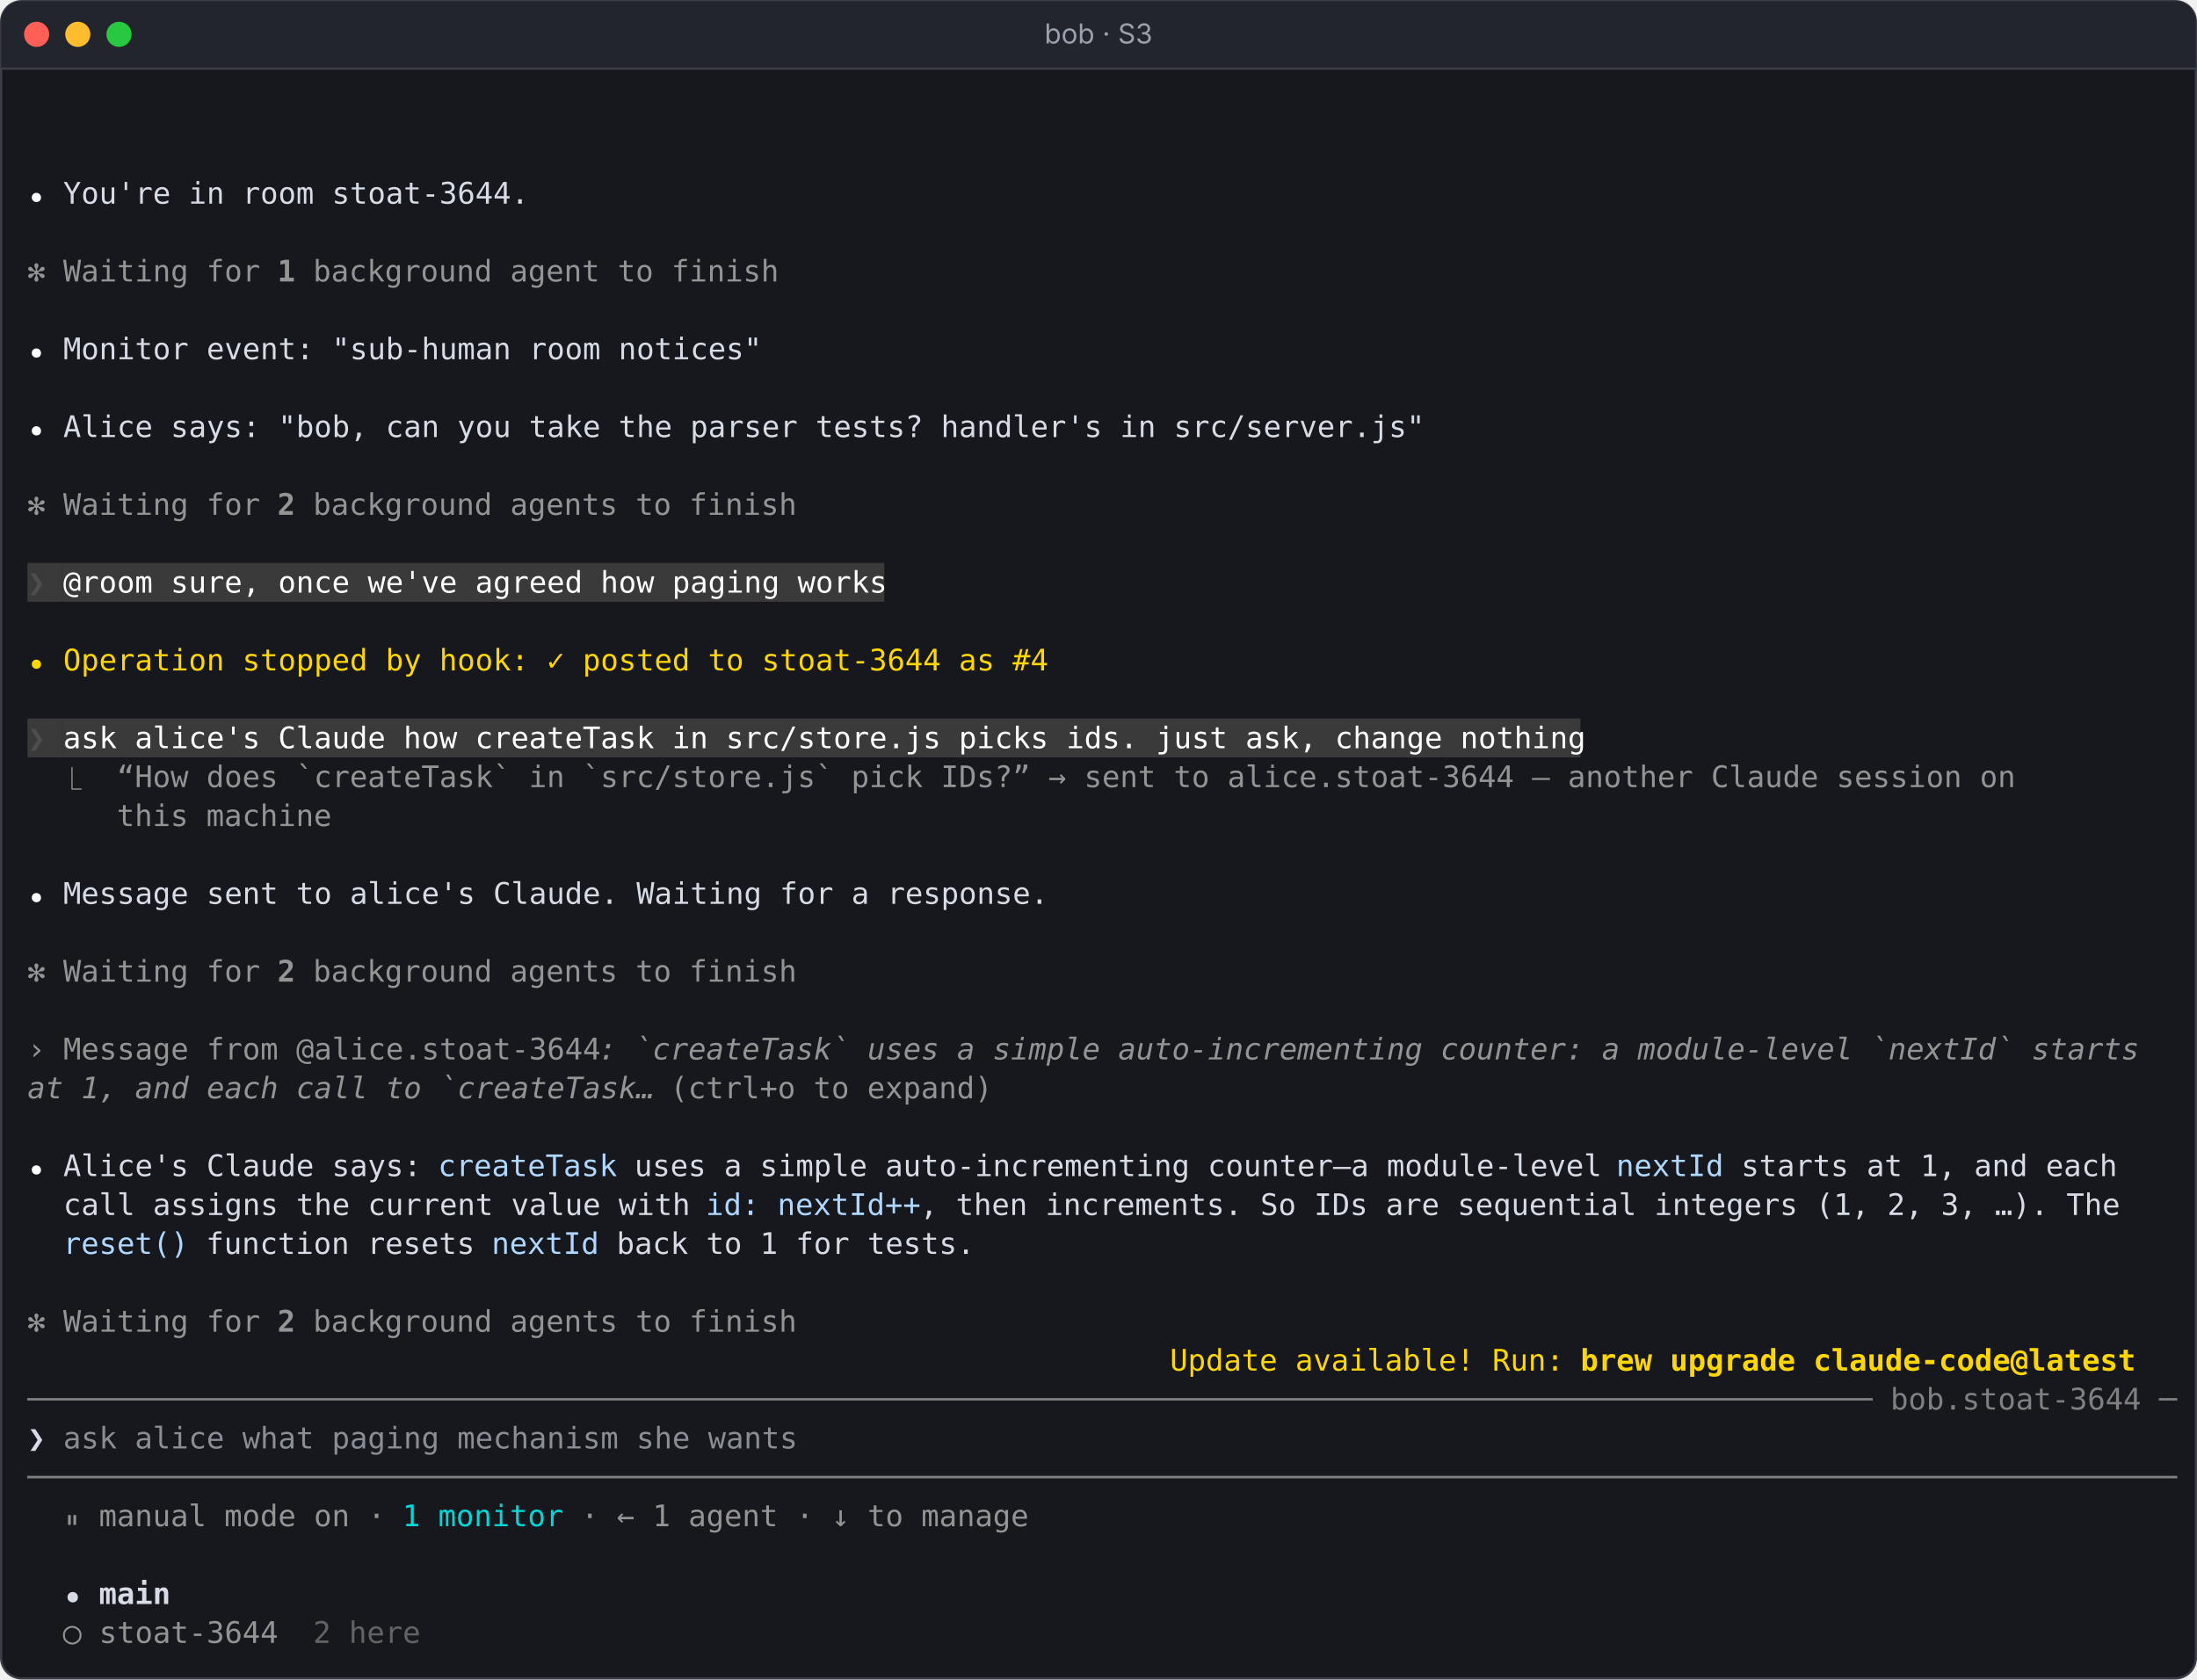
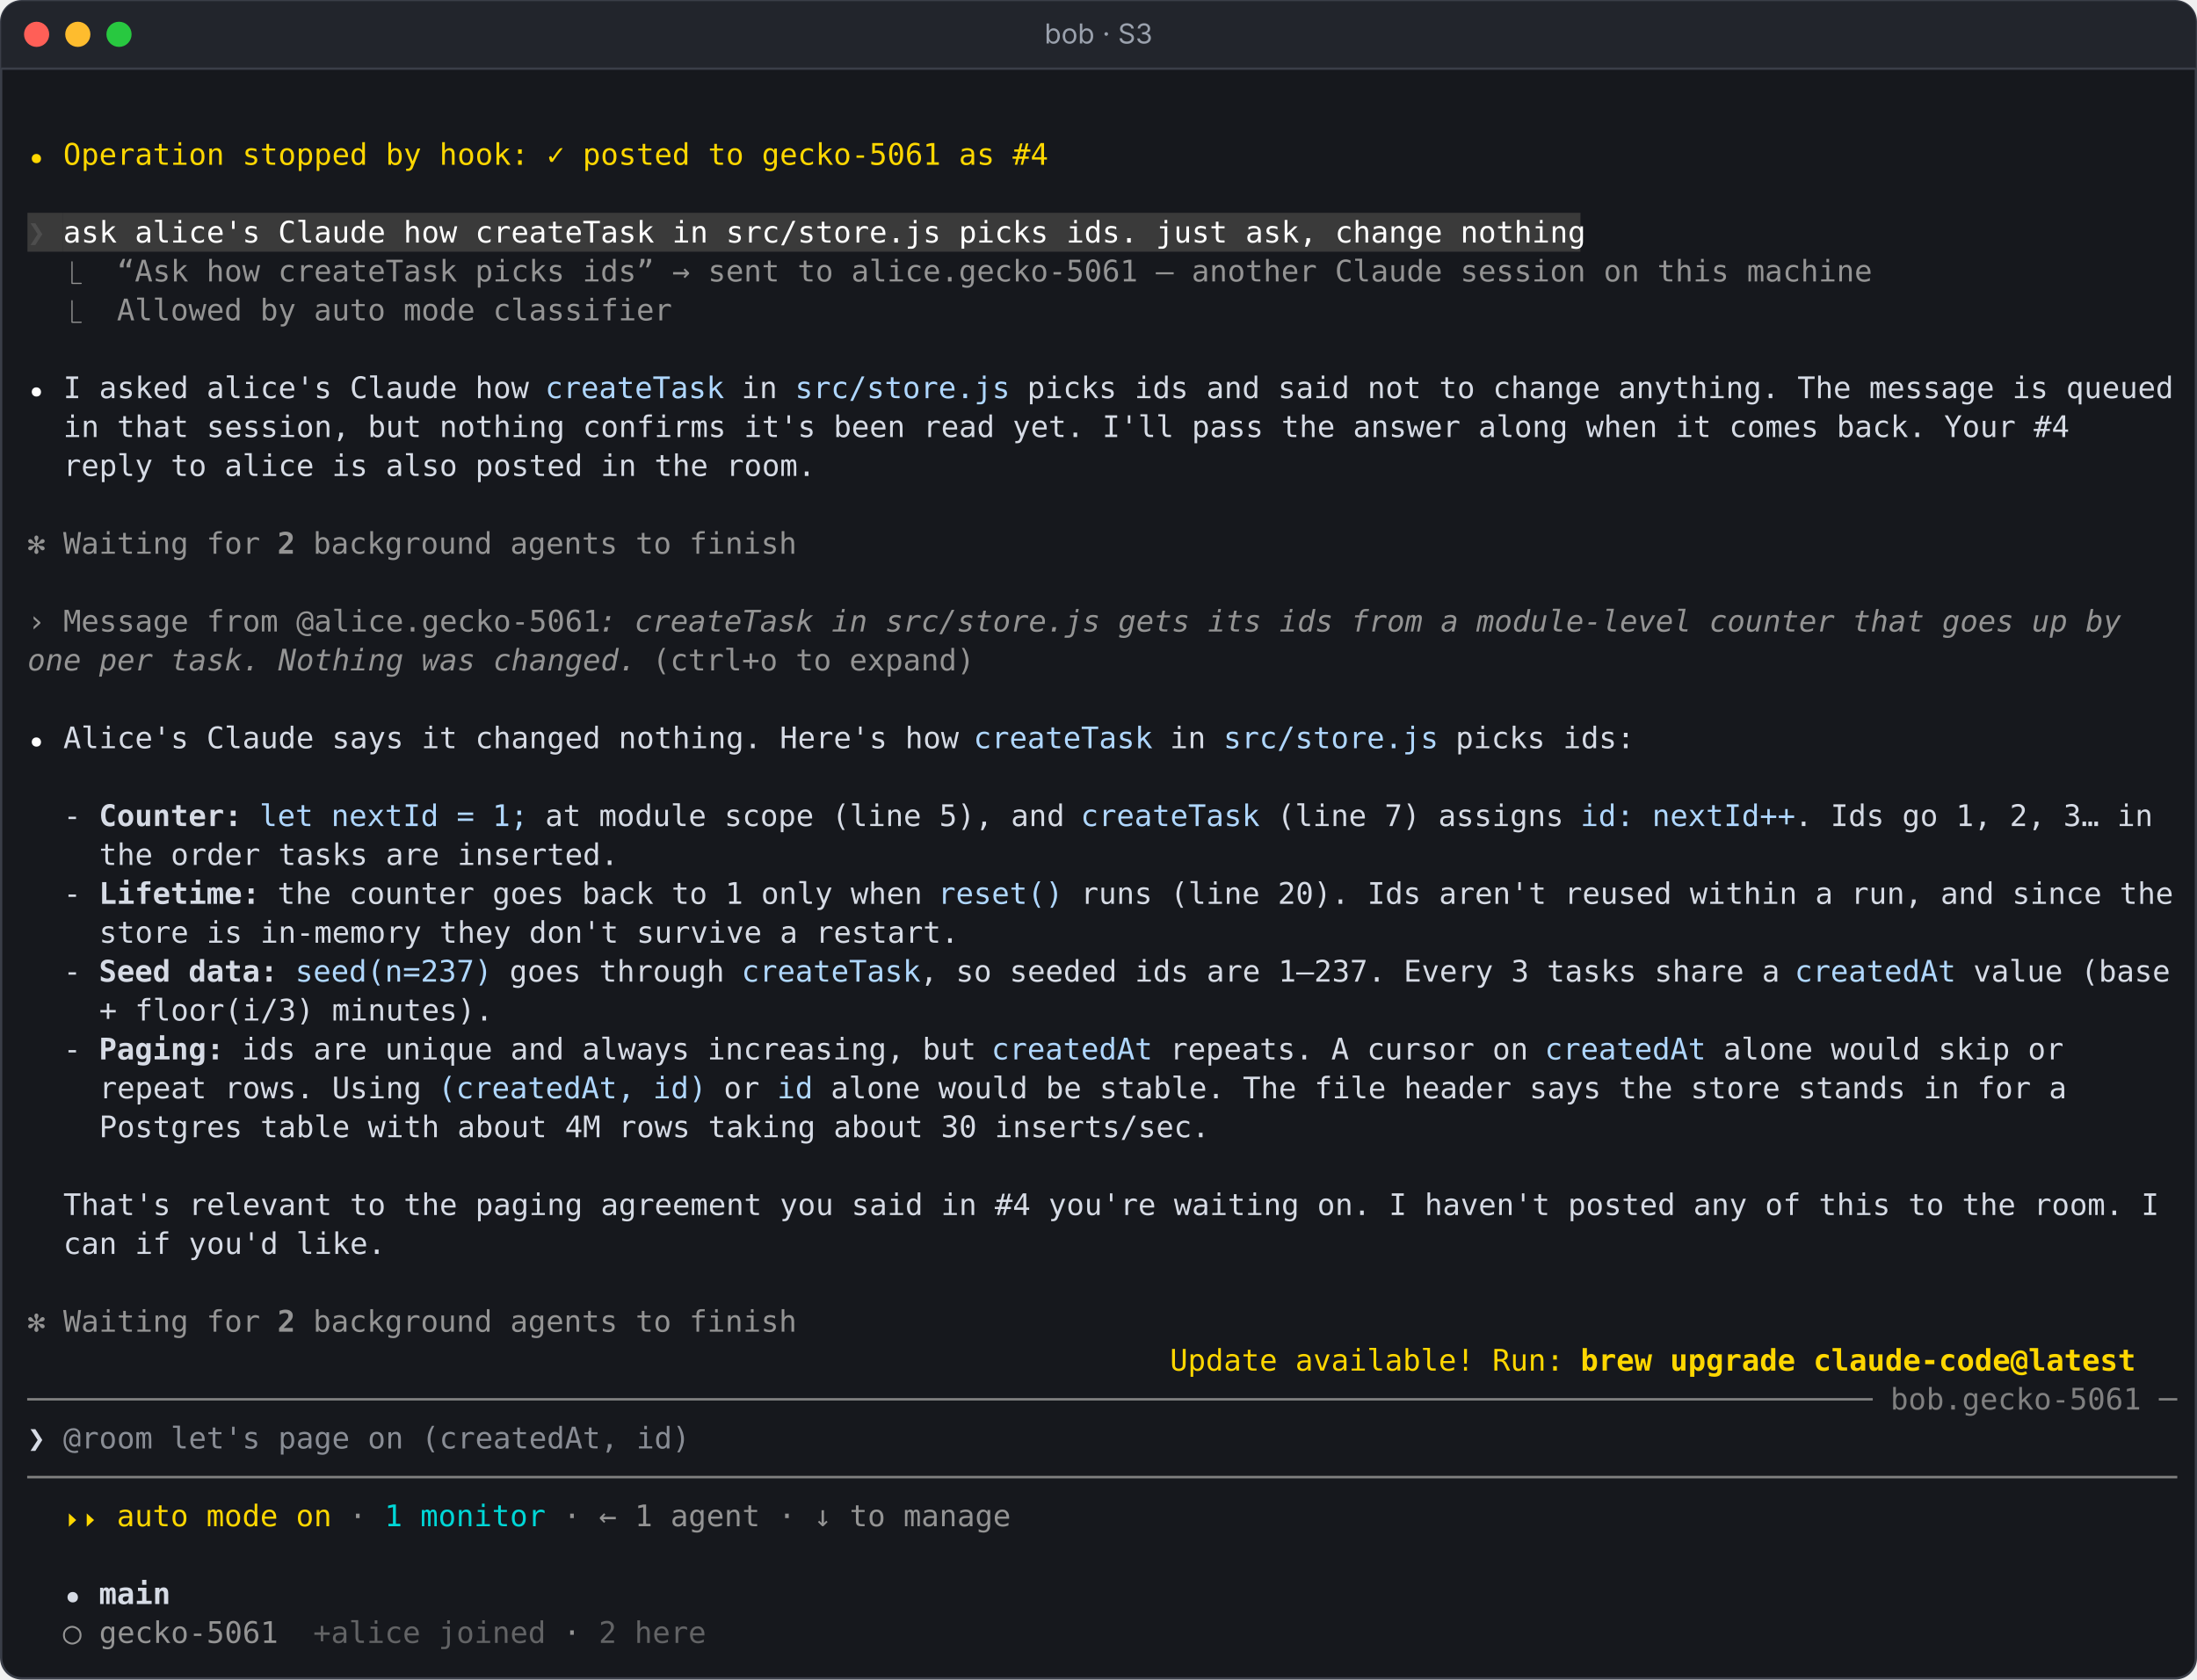
<svg xmlns="http://www.w3.org/2000/svg" viewBox="0 0 960 734" width="960" height="734" role="img" aria-label="bob · S3" font-family="ui-monospace, 'SF Mono', SFMono-Regular, Menlo, Consolas, 'DejaVu Sans Mono', 'Liberation Mono', monospace" font-size="13">
  <rect x="0.5" y="0.5" width="959" height="733" rx="9" fill="#16181d" stroke="#3a3e48" />
  <path d="M0.5 30V9.5a9 9 0 0 1 9-9h941a9 9 0 0 1 9 9V30z" fill="#22252c" />
  <line x1="0.5" y1="30" x2="959.5" y2="30" stroke="#3a3e48" />
  <circle cx="16" cy="15" r="5.5" fill="#ff5f57" />
  <circle cx="34" cy="15" r="5.5" fill="#febc2e" />
  <circle cx="52" cy="15" r="5.5" fill="#28c840" />
  <text x="480" y="19" text-anchor="middle" fill="#9aa1ad" font-size="12" font-family="-apple-system, 'Segoe UI', system-ui, sans-serif">bob · S3</text>
  <g fill="#d6dbe5">
-     <rect x="12" y="246" width="15.6" height="17" fill="#3a3a3a" />
-     <rect x="27.6" y="246" width="358.8" height="17" fill="#3a3a3a" />
-     <rect x="12" y="314" width="15.6" height="17" fill="#3a3a3a" />
-     <rect x="27.6" y="314" width="663" height="17" fill="#3a3a3a" />
-     <text x="12" y="89" fill="#ffffff" textLength="7.8" lengthAdjust="spacingAndGlyphs" xml:space="preserve">⏺</text>
-     <text x="19.8" y="89" textLength="210.6" lengthAdjust="spacing" xml:space="preserve"> You're in room stoat-3644.</text>
-     <text x="12" y="123" fill="#949494" textLength="7.8" lengthAdjust="spacingAndGlyphs" xml:space="preserve">✻</text>
-     <text x="27.6" y="123" fill="#949494" textLength="93.6" lengthAdjust="spacing" xml:space="preserve">Waiting for </text>
-     <text x="121.2" y="123" fill="#949494" font-weight="bold" xml:space="preserve">1</text>
-     <text x="129" y="123" fill="#949494" textLength="210.6" lengthAdjust="spacing" xml:space="preserve"> background agent to finish</text>
-     <text x="12" y="157" fill="#ffffff" textLength="7.8" lengthAdjust="spacingAndGlyphs" xml:space="preserve">⏺</text>
-     <text x="19.8" y="157" textLength="312" lengthAdjust="spacing" xml:space="preserve"> Monitor event: "sub-human room notices"</text>
-     <text x="12" y="191" fill="#ffffff" textLength="7.8" lengthAdjust="spacingAndGlyphs" xml:space="preserve">⏺</text>
-     <text x="19.8" y="191" textLength="600.6" lengthAdjust="spacing" xml:space="preserve"> Alice says: "bob, can you take the parser tests? handler's in src/server.js"</text>
-     <text x="12" y="225" fill="#949494" textLength="7.8" lengthAdjust="spacingAndGlyphs" xml:space="preserve">✻</text>
-     <text x="27.6" y="225" fill="#949494" textLength="93.6" lengthAdjust="spacing" xml:space="preserve">Waiting for </text>
-     <text x="121.2" y="225" fill="#949494" font-weight="bold" xml:space="preserve">2</text>
-     <text x="129" y="225" fill="#949494" textLength="218.4" lengthAdjust="spacing" xml:space="preserve"> background agents to finish</text>
-     <text x="12" y="259" fill="#4e4e4e" textLength="15.6" lengthAdjust="spacingAndGlyphs" xml:space="preserve">❯ </text>
-     <text x="27.6" y="259" fill="#ffffff" textLength="358.8" lengthAdjust="spacing" xml:space="preserve">@room sure, once we've agreed how paging works</text>
-     <text x="12" y="293" fill="#ffd700" textLength="7.8" lengthAdjust="spacingAndGlyphs" xml:space="preserve">⏺</text>
-     <text x="27.6" y="293" fill="#ffd700" textLength="429" lengthAdjust="spacingAndGlyphs" xml:space="preserve">Operation stopped by hook: ✓ posted to stoat-3644 as #4</text>
-     <text x="12" y="327" fill="#4e4e4e" textLength="15.6" lengthAdjust="spacingAndGlyphs" xml:space="preserve">❯ </text>
-     <text x="27.6" y="327" fill="#ffffff" textLength="663" lengthAdjust="spacing" xml:space="preserve">ask alice's Claude how createTask in src/store.js picks ids. just ask, change nothing</text>
-     <text x="12" y="344" fill="#949494" textLength="873.6" lengthAdjust="spacingAndGlyphs" xml:space="preserve">  ⎿  “How does `createTask` in `src/store.js` pick IDs?” → sent to alice.stoat-3644 — another Claude session on </text>
-     <text x="51" y="361" fill="#949494" textLength="93.6" lengthAdjust="spacing" xml:space="preserve">this machine</text>
-     <text x="12" y="395" fill="#ffffff" textLength="7.8" lengthAdjust="spacingAndGlyphs" xml:space="preserve">⏺</text>
-     <text x="19.8" y="395" textLength="436.8" lengthAdjust="spacing" xml:space="preserve"> Message sent to alice's Claude. Waiting for a response.</text>
-     <text x="12" y="429" fill="#949494" textLength="7.8" lengthAdjust="spacingAndGlyphs" xml:space="preserve">✻</text>
-     <text x="27.6" y="429" fill="#949494" textLength="93.6" lengthAdjust="spacing" xml:space="preserve">Waiting for </text>
-     <text x="121.2" y="429" fill="#949494" font-weight="bold" xml:space="preserve">2</text>
-     <text x="129" y="429" fill="#949494" textLength="218.4" lengthAdjust="spacing" xml:space="preserve"> background agents to finish</text>
-     <text x="12" y="463" fill="#949494" textLength="249.6" lengthAdjust="spacingAndGlyphs" xml:space="preserve">› Message from @alice.stoat-3644</text>
-     <text x="261.6" y="463" fill="#949494" font-style="italic" textLength="678.6" lengthAdjust="spacing" xml:space="preserve">: `createTask` uses a simple auto-incrementing counter: a module-level `nextId` starts </text>
-     <text x="12" y="480" fill="#949494" font-style="italic" textLength="273" lengthAdjust="spacingAndGlyphs" xml:space="preserve">at 1, and each call to `createTask…</text>
-     <text x="285" y="480" fill="#949494" textLength="148.2" lengthAdjust="spacing" xml:space="preserve"> (ctrl+o to expand)</text>
-     <text x="12" y="514" fill="#ffffff" textLength="7.8" lengthAdjust="spacingAndGlyphs" xml:space="preserve">⏺</text>
-     <text x="19.8" y="514" textLength="171.6" lengthAdjust="spacing" xml:space="preserve"> Alice's Claude says: </text>
-     <text x="191.4" y="514" fill="#afd7ff" textLength="78" lengthAdjust="spacing" xml:space="preserve">createTask</text>
-     <text x="269.4" y="514" textLength="436.8" lengthAdjust="spacingAndGlyphs" xml:space="preserve"> uses a simple auto-incrementing counter—a module-level </text>
-     <text x="706.2" y="514" fill="#afd7ff" textLength="46.8" lengthAdjust="spacing" xml:space="preserve">nextId</text>
-     <text x="753" y="514" textLength="171.6" lengthAdjust="spacing" xml:space="preserve"> starts at 1, and each</text>
-     <text x="12" y="531" textLength="296.4" lengthAdjust="spacing" xml:space="preserve">  call assigns the current value with </text>
-     <text x="308.4" y="531" fill="#afd7ff" textLength="93.6" lengthAdjust="spacing" xml:space="preserve">id: nextId++</text>
-     <text x="402" y="531" textLength="522.6" lengthAdjust="spacingAndGlyphs" xml:space="preserve">, then increments. So IDs are sequential integers (1, 2, 3, …). The</text>
-     <text x="27.6" y="548" fill="#afd7ff" textLength="54.6" lengthAdjust="spacing" xml:space="preserve">reset()</text>
-     <text x="82.2" y="548" textLength="132.6" lengthAdjust="spacing" xml:space="preserve"> function resets </text>
-     <text x="214.8" y="548" fill="#afd7ff" textLength="46.8" lengthAdjust="spacing" xml:space="preserve">nextId</text>
-     <text x="261.6" y="548" textLength="163.8" lengthAdjust="spacing" xml:space="preserve"> back to 1 for tests.</text>
+     <rect x="12" y="93" width="15.6" height="17" fill="#3a3a3a" />
+     <rect x="27.6" y="93" width="663" height="17" fill="#3a3a3a" />
+     <text x="12" y="72" fill="#ffd700" textLength="7.8" lengthAdjust="spacingAndGlyphs" xml:space="preserve">⏺</text>
+     <text x="27.6" y="72" fill="#ffd700" textLength="429" lengthAdjust="spacingAndGlyphs" xml:space="preserve">Operation stopped by hook: ✓ posted to gecko-5061 as #4</text>
+     <text x="12" y="106" fill="#4e4e4e" textLength="15.6" lengthAdjust="spacingAndGlyphs" xml:space="preserve">❯ </text>
+     <text x="27.6" y="106" fill="#ffffff" textLength="663" lengthAdjust="spacing" xml:space="preserve">ask alice's Claude how createTask in src/store.js picks ids. just ask, change nothing</text>
+     <text x="12" y="123" fill="#949494" textLength="803.4" lengthAdjust="spacingAndGlyphs" xml:space="preserve">  ⎿  “Ask how createTask picks ids” → sent to alice.gecko-5061 — another Claude session on this machine</text>
+     <text x="12" y="140" fill="#949494" textLength="280.8" lengthAdjust="spacingAndGlyphs" xml:space="preserve">  ⎿  Allowed by auto mode classifier</text>
+     <text x="12" y="174" fill="#ffffff" textLength="7.8" lengthAdjust="spacingAndGlyphs" xml:space="preserve">⏺</text>
+     <text x="19.8" y="174" textLength="218.4" lengthAdjust="spacing" xml:space="preserve"> I asked alice's Claude how </text>
+     <text x="238.2" y="174" fill="#afd7ff" textLength="78" lengthAdjust="spacing" xml:space="preserve">createTask</text>
+     <text x="316.2" y="174" textLength="31.2" lengthAdjust="spacing" xml:space="preserve"> in </text>
+     <text x="347.4" y="174" fill="#afd7ff" textLength="93.6" lengthAdjust="spacing" xml:space="preserve">src/store.js</text>
+     <text x="441" y="174" textLength="507" lengthAdjust="spacing" xml:space="preserve"> picks ids and said not to change anything. The message is queued</text>
+     <text x="12" y="191" textLength="889.2" lengthAdjust="spacing" xml:space="preserve">  in that session, but nothing confirms it's been read yet. I'll pass the answer along when it comes back. Your #4</text>
+     <text x="12" y="208" textLength="343.2" lengthAdjust="spacing" xml:space="preserve">  reply to alice is also posted in the room.</text>
+     <text x="12" y="242" fill="#949494" textLength="7.8" lengthAdjust="spacingAndGlyphs" xml:space="preserve">✻</text>
+     <text x="27.6" y="242" fill="#949494" textLength="93.6" lengthAdjust="spacing" xml:space="preserve">Waiting for </text>
+     <text x="121.2" y="242" fill="#949494" font-weight="bold" xml:space="preserve">2</text>
+     <text x="129" y="242" fill="#949494" textLength="218.4" lengthAdjust="spacing" xml:space="preserve"> background agents to finish</text>
+     <text x="12" y="276" fill="#949494" textLength="249.6" lengthAdjust="spacingAndGlyphs" xml:space="preserve">› Message from @alice.gecko-5061</text>
+     <text x="261.6" y="276" fill="#949494" font-style="italic" textLength="670.8" lengthAdjust="spacing" xml:space="preserve">: createTask in src/store.js gets its ids from a module-level counter that goes up by </text>
+     <text x="12" y="293" fill="#949494" font-style="italic" textLength="265.2" lengthAdjust="spacing" xml:space="preserve">one per task. Nothing was changed.</text>
+     <text x="277.2" y="293" fill="#949494" textLength="148.2" lengthAdjust="spacing" xml:space="preserve"> (ctrl+o to expand)</text>
+     <text x="12" y="327" fill="#ffffff" textLength="7.8" lengthAdjust="spacingAndGlyphs" xml:space="preserve">⏺</text>
+     <text x="19.8" y="327" textLength="405.6" lengthAdjust="spacing" xml:space="preserve"> Alice's Claude says it changed nothing. Here's how </text>
+     <text x="425.4" y="327" fill="#afd7ff" textLength="78" lengthAdjust="spacing" xml:space="preserve">createTask</text>
+     <text x="503.4" y="327" textLength="31.2" lengthAdjust="spacing" xml:space="preserve"> in </text>
+     <text x="534.6" y="327" fill="#afd7ff" textLength="93.6" lengthAdjust="spacing" xml:space="preserve">src/store.js</text>
+     <text x="628.2" y="327" textLength="85.8" lengthAdjust="spacing" xml:space="preserve"> picks ids:</text>
+     <text x="12" y="361" textLength="31.2" lengthAdjust="spacing" xml:space="preserve">  - </text>
+     <text x="43.2" y="361" font-weight="bold" textLength="62.4" lengthAdjust="spacing" xml:space="preserve">Counter:</text>
+     <text x="113.4" y="361" fill="#afd7ff" textLength="117" lengthAdjust="spacing" xml:space="preserve">let nextId = 1;</text>
+     <text x="230.4" y="361" textLength="241.8" lengthAdjust="spacingAndGlyphs" xml:space="preserve"> at module scope (line 5), and </text>
+     <text x="472.2" y="361" fill="#afd7ff" textLength="78" lengthAdjust="spacing" xml:space="preserve">createTask</text>
+     <text x="550.2" y="361" textLength="140.4" lengthAdjust="spacingAndGlyphs" xml:space="preserve"> (line 7) assigns </text>
+     <text x="690.6" y="361" fill="#afd7ff" textLength="93.6" lengthAdjust="spacing" xml:space="preserve">id: nextId++</text>
+     <text x="784.2" y="361" textLength="156" lengthAdjust="spacingAndGlyphs" xml:space="preserve">. Ids go 1, 2, 3… in</text>
+     <text x="12" y="378" textLength="257.4" lengthAdjust="spacing" xml:space="preserve">    the order tasks are inserted.</text>
+     <text x="12" y="395" textLength="31.2" lengthAdjust="spacing" xml:space="preserve">  - </text>
+     <text x="43.2" y="395" font-weight="bold" textLength="70.2" lengthAdjust="spacing" xml:space="preserve">Lifetime:</text>
+     <text x="113.4" y="395" textLength="296.4" lengthAdjust="spacing" xml:space="preserve"> the counter goes back to 1 only when </text>
+     <text x="409.8" y="395" fill="#afd7ff" textLength="54.6" lengthAdjust="spacing" xml:space="preserve">reset()</text>
+     <text x="464.4" y="395" textLength="483.6" lengthAdjust="spacingAndGlyphs" xml:space="preserve"> runs (line 20). Ids aren't reused within a run, and since the</text>
+     <text x="12" y="412" textLength="405.6" lengthAdjust="spacing" xml:space="preserve">    store is in-memory they don't survive a restart.</text>
+     <text x="12" y="429" textLength="31.2" lengthAdjust="spacing" xml:space="preserve">  - </text>
+     <text x="43.2" y="429" font-weight="bold" textLength="78" lengthAdjust="spacing" xml:space="preserve">Seed data:</text>
+     <text x="129" y="429" fill="#afd7ff" textLength="85.8" lengthAdjust="spacing" xml:space="preserve">seed(n=237)</text>
+     <text x="214.8" y="429" textLength="109.2" lengthAdjust="spacing" xml:space="preserve"> goes through </text>
+     <text x="324" y="429" fill="#afd7ff" textLength="78" lengthAdjust="spacing" xml:space="preserve">createTask</text>
+     <text x="402" y="429" textLength="382.2" lengthAdjust="spacingAndGlyphs" xml:space="preserve">, so seeded ids are 1–237. Every 3 tasks share a </text>
+     <text x="784.2" y="429" fill="#afd7ff" textLength="70.2" lengthAdjust="spacing" xml:space="preserve">createdAt</text>
+     <text x="854.4" y="429" textLength="93.6" lengthAdjust="spacing" xml:space="preserve"> value (base</text>
+     <text x="12" y="446" textLength="202.8" lengthAdjust="spacing" xml:space="preserve">    + floor(i/3) minutes).</text>
+     <text x="12" y="463" textLength="31.2" lengthAdjust="spacing" xml:space="preserve">  - </text>
+     <text x="43.2" y="463" font-weight="bold" textLength="54.6" lengthAdjust="spacing" xml:space="preserve">Paging:</text>
+     <text x="97.8" y="463" textLength="335.4" lengthAdjust="spacing" xml:space="preserve"> ids are unique and always increasing, but </text>
+     <text x="433.2" y="463" fill="#afd7ff" textLength="70.2" lengthAdjust="spacing" xml:space="preserve">createdAt</text>
+     <text x="503.4" y="463" textLength="171.6" lengthAdjust="spacing" xml:space="preserve"> repeats. A cursor on </text>
+     <text x="675" y="463" fill="#afd7ff" textLength="70.2" lengthAdjust="spacing" xml:space="preserve">createdAt</text>
+     <text x="745.2" y="463" textLength="156" lengthAdjust="spacing" xml:space="preserve"> alone would skip or</text>
+     <text x="12" y="480" textLength="179.4" lengthAdjust="spacing" xml:space="preserve">    repeat rows. Using </text>
+     <text x="191.4" y="480" fill="#afd7ff" textLength="117" lengthAdjust="spacing" xml:space="preserve">(createdAt, id)</text>
+     <text x="308.4" y="480" textLength="31.2" lengthAdjust="spacing" xml:space="preserve"> or </text>
+     <text x="339.6" y="480" fill="#afd7ff" textLength="15.6" lengthAdjust="spacing" xml:space="preserve">id</text>
+     <text x="355.2" y="480" textLength="546" lengthAdjust="spacing" xml:space="preserve"> alone would be stable. The file header says the store stands in for a</text>
+     <text x="12" y="497" textLength="514.8" lengthAdjust="spacing" xml:space="preserve">    Postgres table with about 4M rows taking about 30 inserts/sec.</text>
+     <text x="12" y="531" textLength="928.2" lengthAdjust="spacing" xml:space="preserve">  That's relevant to the paging agreement you said in #4 you're waiting on. I haven't posted any of this to the room. I</text>
+     <text x="12" y="548" textLength="156" lengthAdjust="spacing" xml:space="preserve">  can if you'd like.</text>
    <text x="12" y="582" fill="#949494" textLength="7.8" lengthAdjust="spacingAndGlyphs" xml:space="preserve">✻</text>
    <text x="27.6" y="582" fill="#949494" textLength="93.6" lengthAdjust="spacing" xml:space="preserve">Waiting for </text>
    <text x="121.2" y="582" fill="#949494" font-weight="bold" xml:space="preserve">2</text>
    <text x="129" y="582" fill="#949494" textLength="218.4" lengthAdjust="spacing" xml:space="preserve"> background agents to finish</text>
    <text x="511.2" y="599" fill="#ffd700" textLength="179.4" lengthAdjust="spacing" xml:space="preserve">Update available! Run: </text>
    <text x="690.6" y="599" fill="#ffd700" font-weight="bold" textLength="241.8" lengthAdjust="spacing" xml:space="preserve">brew upgrade claude-code@latest</text>
-     <text x="12" y="616" fill="#808080" textLength="936" lengthAdjust="spacingAndGlyphs" xml:space="preserve">─────────────────────────────────────────────────────────────────────────────────────────────────────── bob.stoat-3644 ─</text>
+     <text x="12" y="616" fill="#808080" textLength="936" lengthAdjust="spacingAndGlyphs" xml:space="preserve">─────────────────────────────────────────────────────────────────────────────────────────────────────── bob.gecko-5061 ─</text>
    <text x="12" y="633" textLength="15.6" lengthAdjust="spacingAndGlyphs" xml:space="preserve">❯ </text>
-     <text x="27.6" y="633" opacity="0.6" textLength="319.8" lengthAdjust="spacing" xml:space="preserve">ask alice what paging mechanism she wants</text>
+     <text x="27.6" y="633" opacity="0.6" textLength="273" lengthAdjust="spacing" xml:space="preserve">@room let's page on (createdAt, id)</text>
    <text x="12" y="650" fill="#808080" textLength="936" lengthAdjust="spacingAndGlyphs" xml:space="preserve">────────────────────────────────────────────────────────────────────────────────────────────────────────────────────────</text>
-     <text x="27.6" y="667" fill="#949494" textLength="148.2" lengthAdjust="spacingAndGlyphs" xml:space="preserve">⏸ manual mode on · </text>
-     <text x="175.8" y="667" fill="#00d7d7" textLength="70.2" lengthAdjust="spacing" xml:space="preserve">1 monitor</text>
-     <text x="246" y="667" fill="#949494" textLength="202.8" lengthAdjust="spacingAndGlyphs" xml:space="preserve"> · ← 1 agent · ↓ to manage</text>
+     <text x="27.6" y="667" fill="#ffd700" textLength="117" lengthAdjust="spacingAndGlyphs" xml:space="preserve">⏵⏵ auto mode on</text>
+     <text x="144.6" y="667" fill="#949494" textLength="23.4" lengthAdjust="spacingAndGlyphs" xml:space="preserve"> · </text>
+     <text x="168" y="667" fill="#00d7d7" textLength="70.2" lengthAdjust="spacing" xml:space="preserve">1 monitor</text>
+     <text x="238.2" y="667" fill="#949494" textLength="202.8" lengthAdjust="spacingAndGlyphs" xml:space="preserve"> · ← 1 agent · ↓ to manage</text>
    <text x="12" y="701" font-weight="bold" textLength="62.4" lengthAdjust="spacingAndGlyphs" xml:space="preserve">  ⏺ main</text>
-     <text x="12" y="718" fill="#949494" textLength="124.8" lengthAdjust="spacingAndGlyphs" xml:space="preserve">  ◯ stoat-3644  </text>
-     <text x="136.8" y="718" fill="#949494" opacity="0.6" textLength="46.8" lengthAdjust="spacing" xml:space="preserve">2 here</text>
+     <text x="12" y="718" fill="#949494" textLength="124.8" lengthAdjust="spacingAndGlyphs" xml:space="preserve">  ◯ gecko-5061  </text>
+     <text x="136.8" y="718" fill="#949494" opacity="0.6" textLength="101.4" lengthAdjust="spacing" xml:space="preserve">+alice joined</text>
+     <text x="238.2" y="718" fill="#949494" textLength="23.4" lengthAdjust="spacingAndGlyphs" xml:space="preserve"> · </text>
+     <text x="261.6" y="718" fill="#949494" opacity="0.6" textLength="46.8" lengthAdjust="spacing" xml:space="preserve">2 here</text>
  </g>
</svg>
